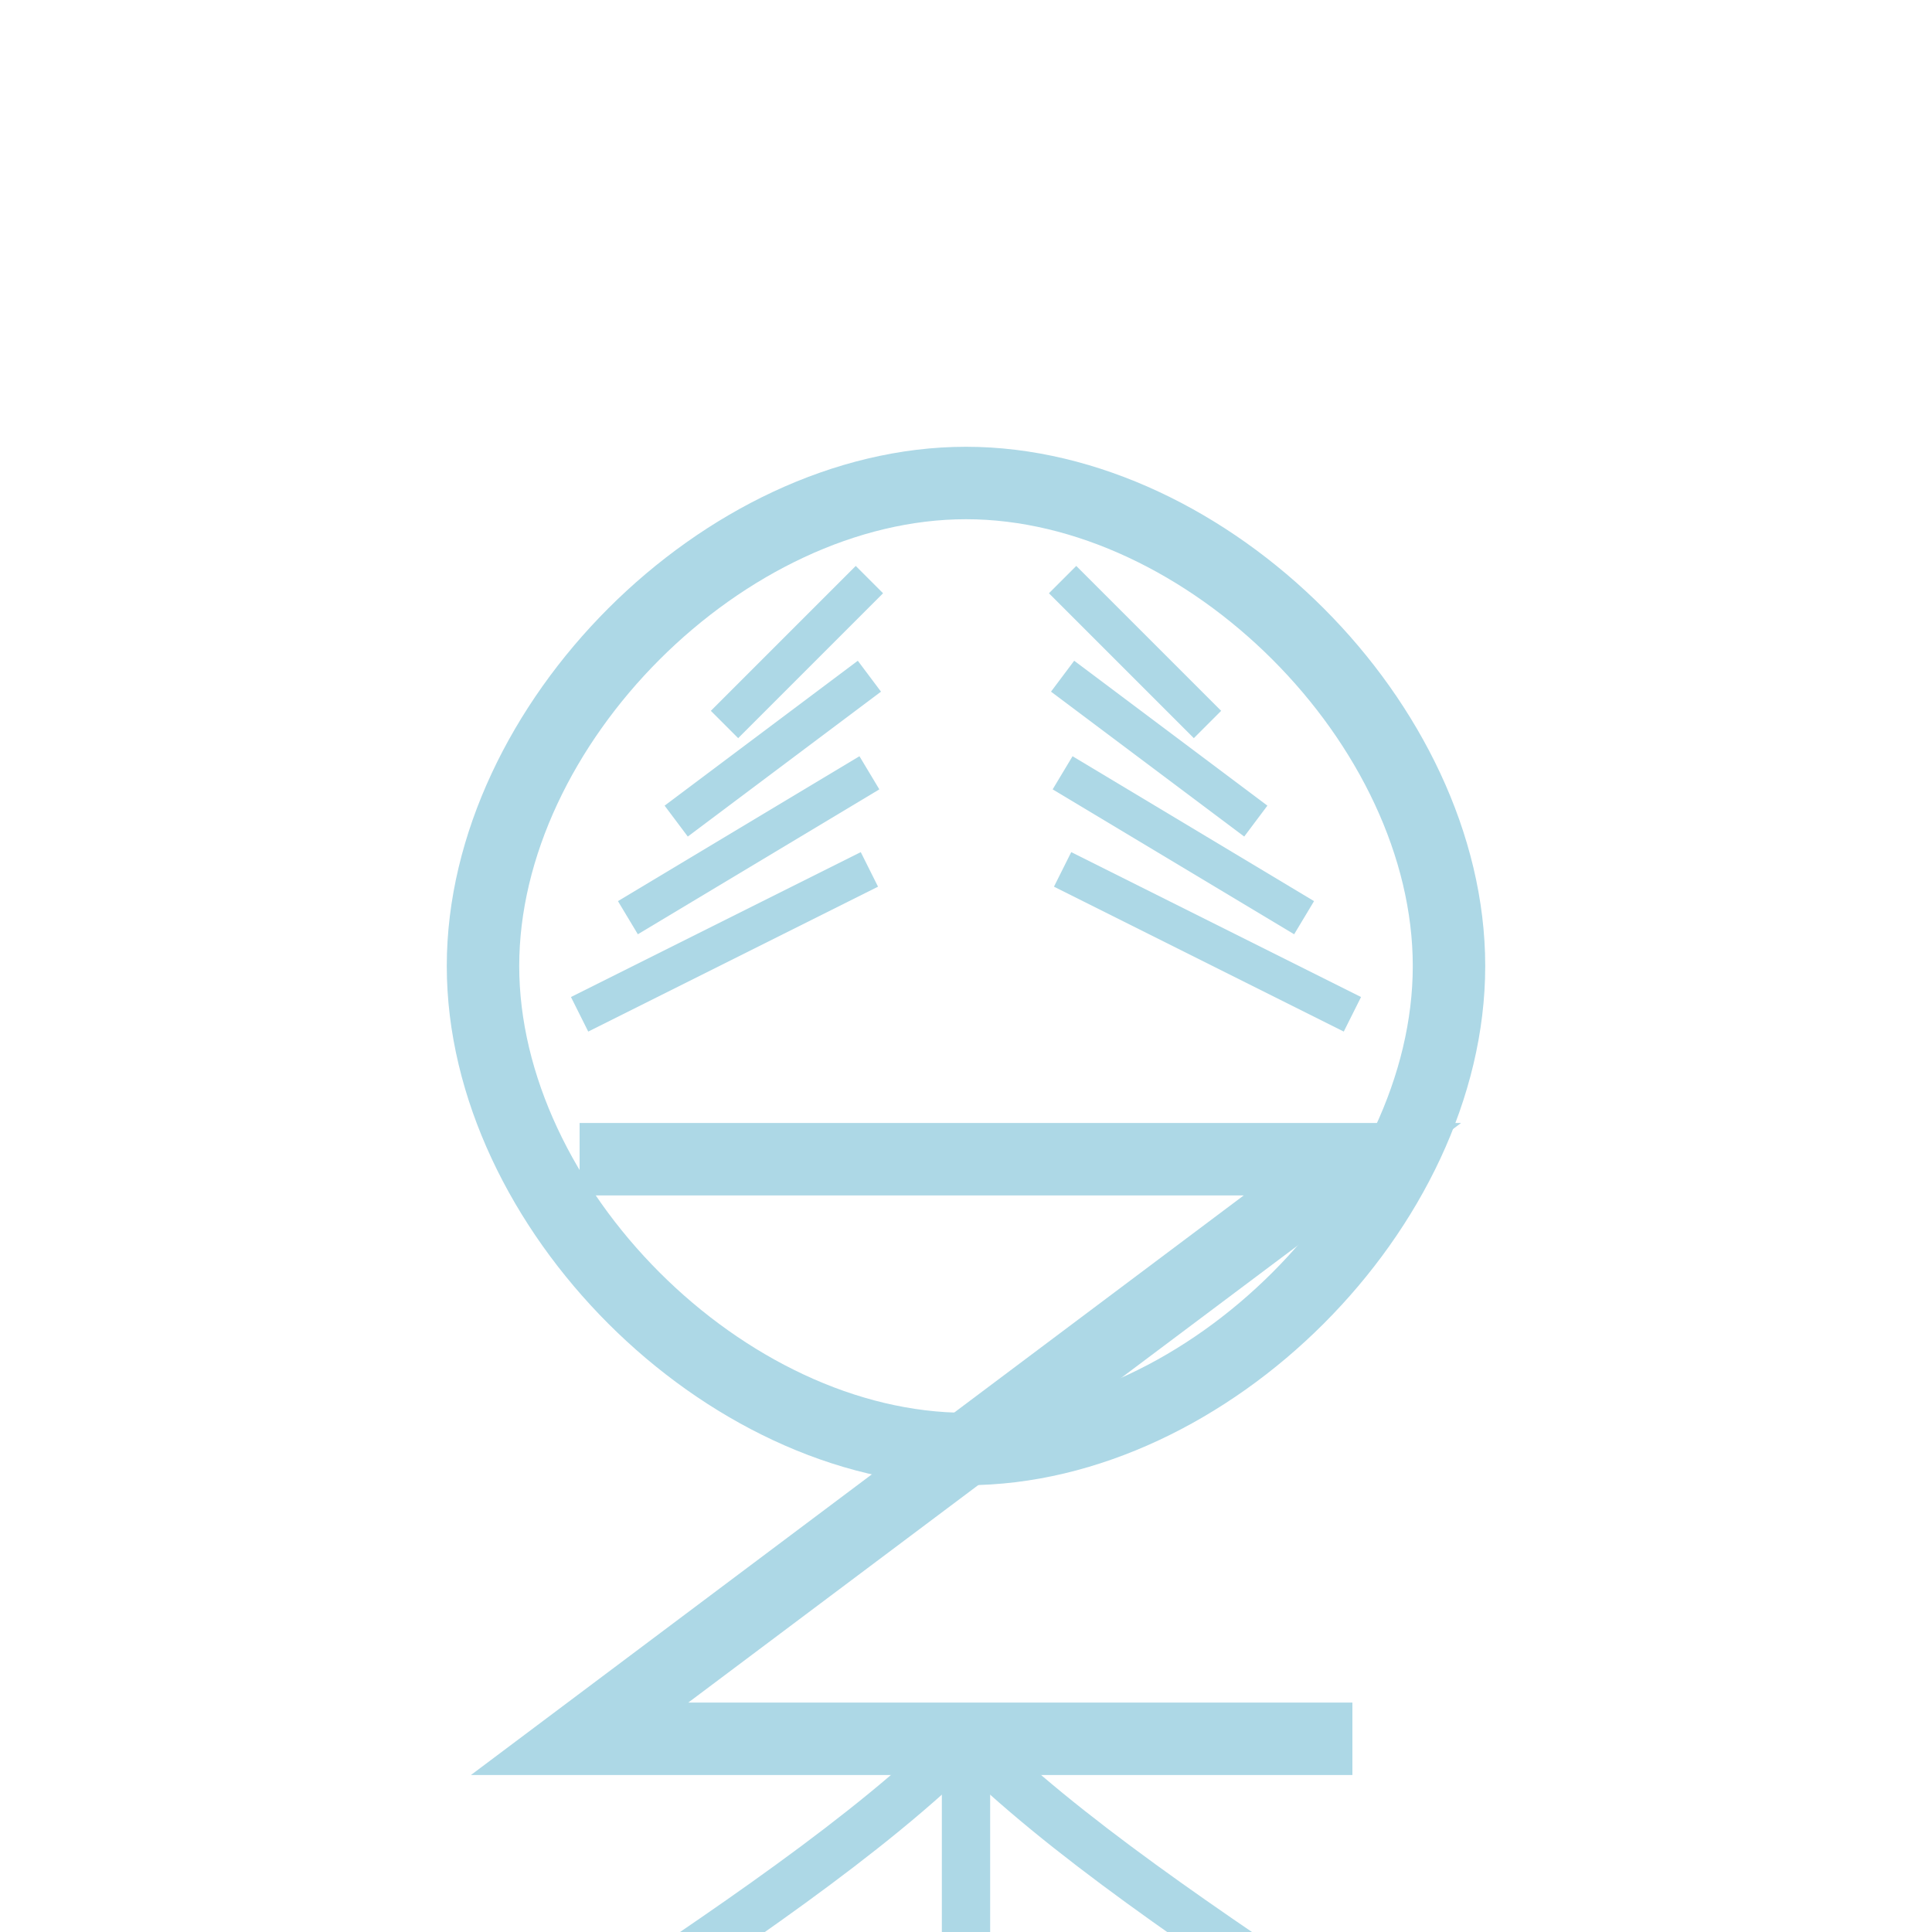
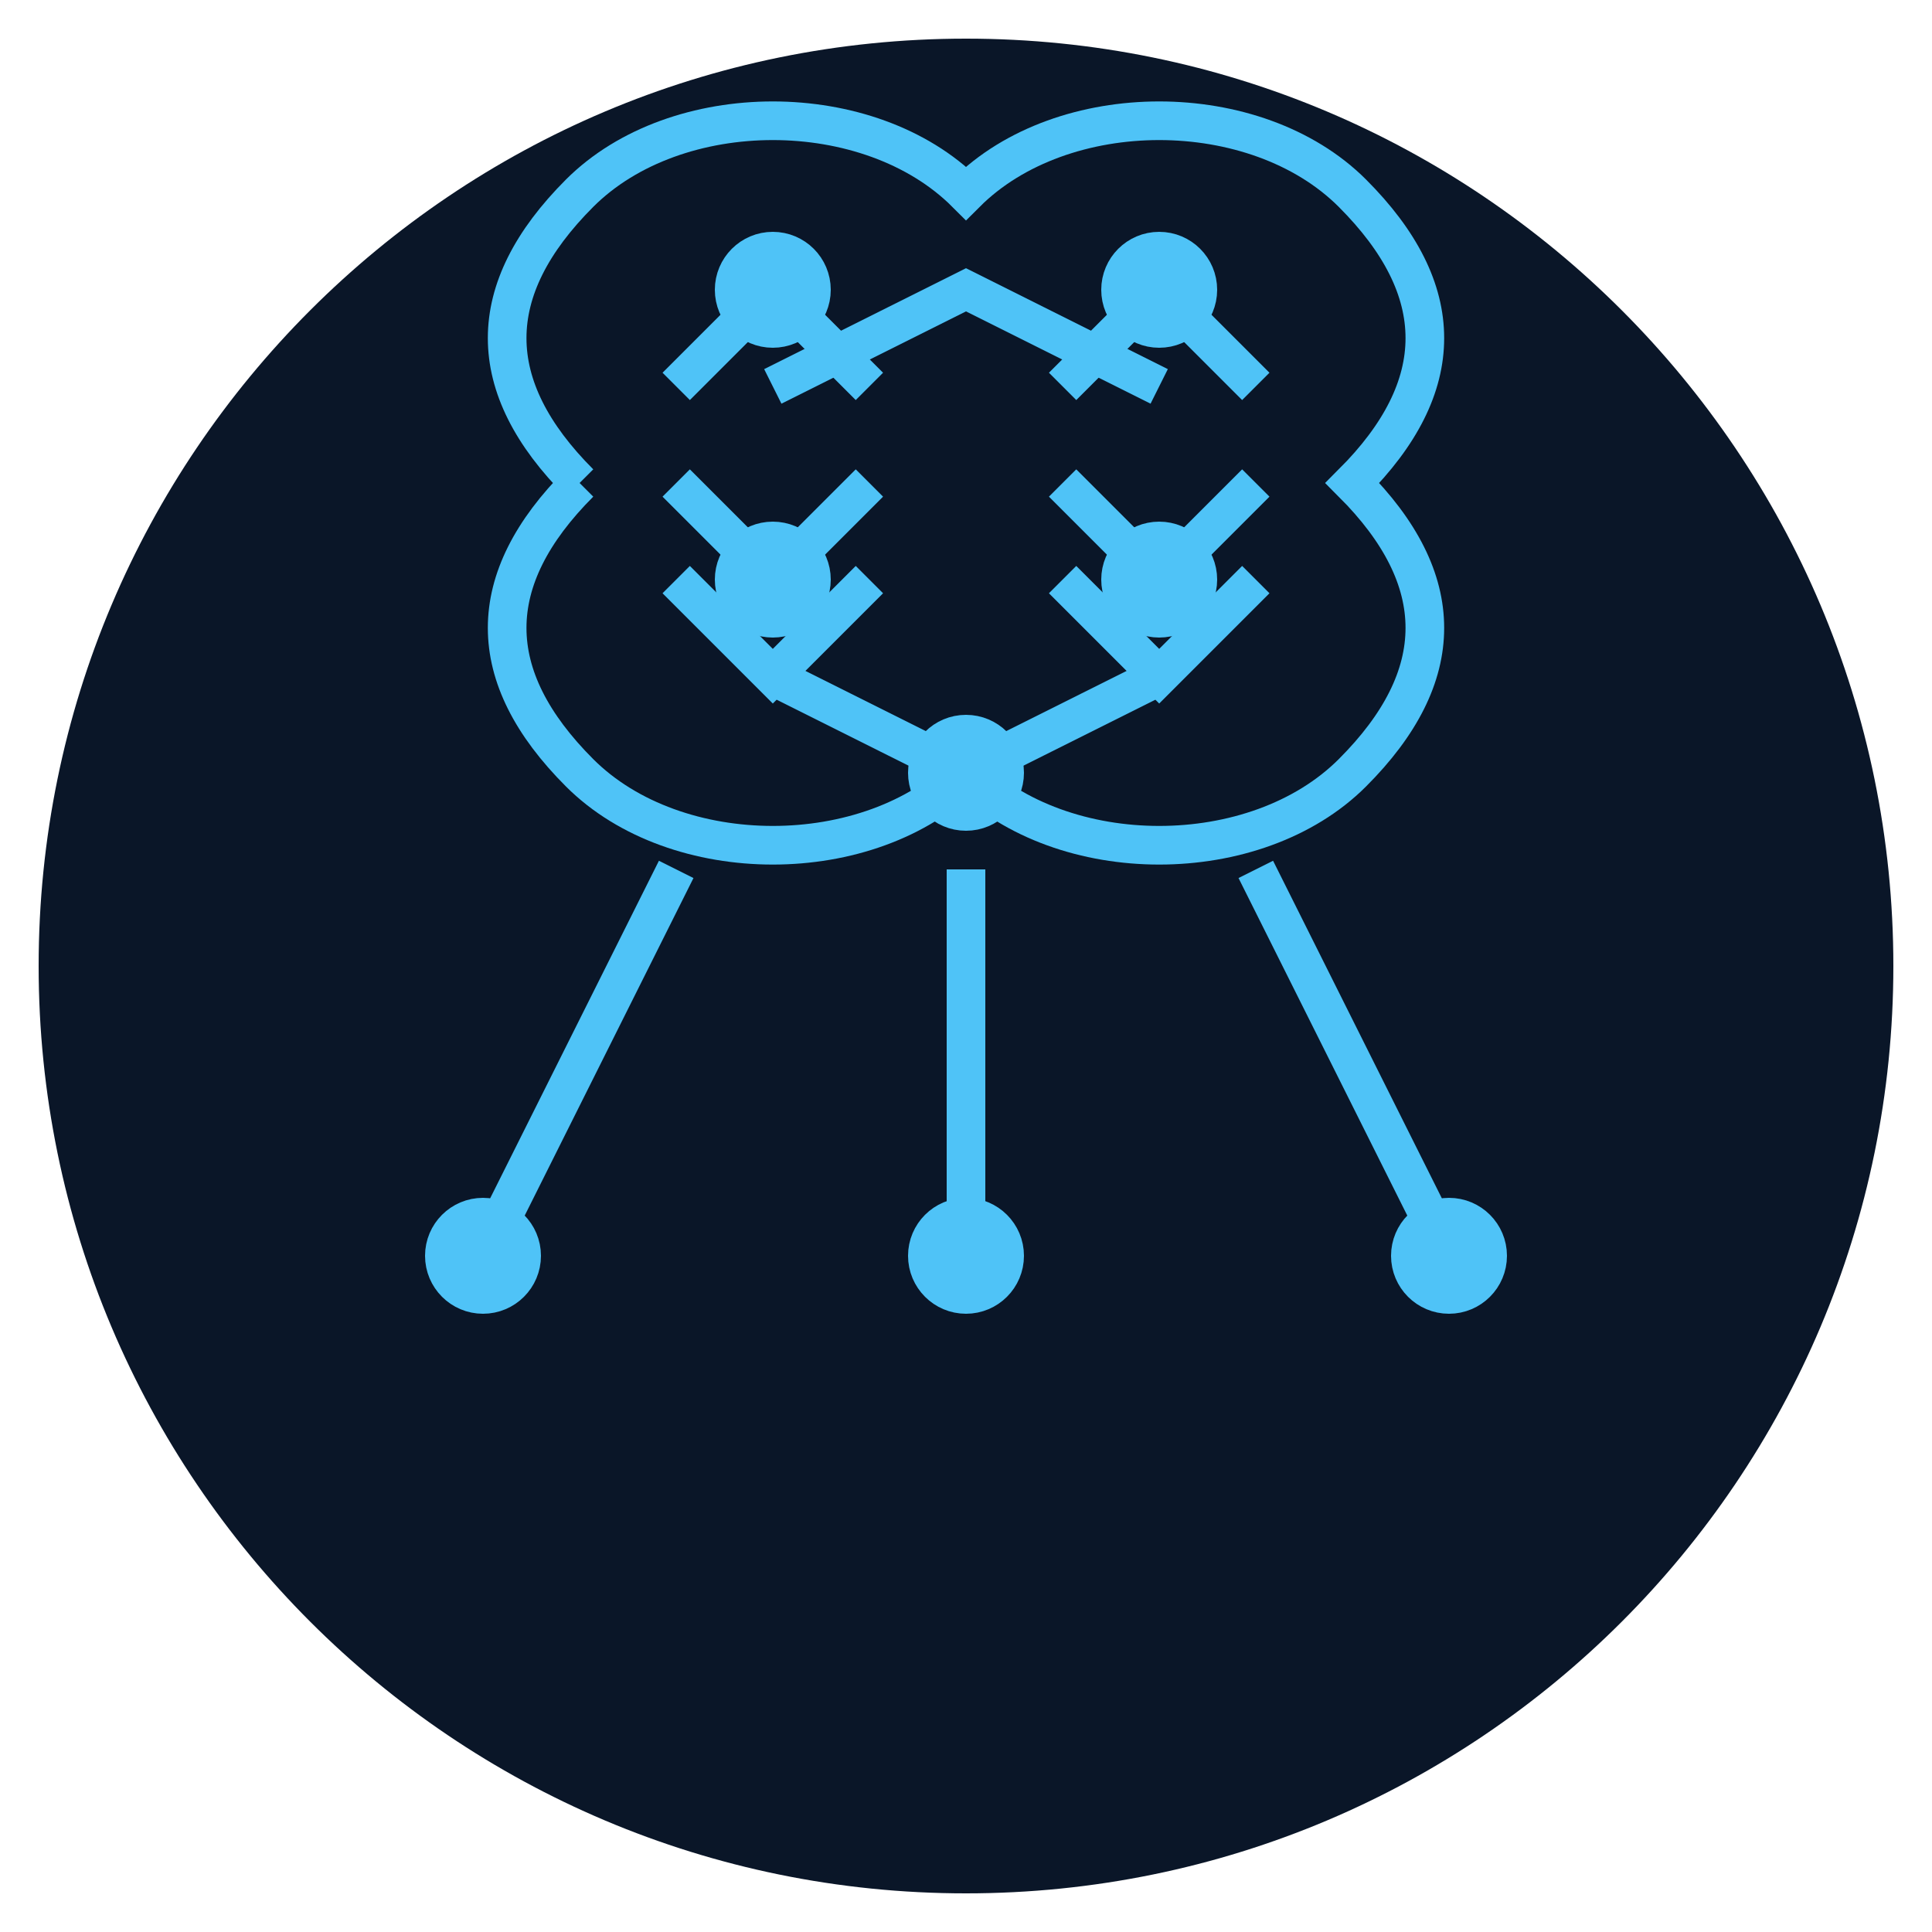
- <svg xmlns="http://www.w3.org/2000/svg" width="40" height="40" viewBox="0 0 40 40" fill="none">
-   <g transform="translate(5, 5)">
-     <path d="M15 5C10 5 5 10 5 15C5 20 10 25 15 25C20 25 25 20 25 15C25 10 20 5 15 5Z" stroke="#ADD8E6" stroke-width="1.5" fill="none" />
-     <path d="M13 7L10 10M13 9L9 12M13 11L8 14M13 13L7 16" stroke="#ADD8E6" stroke-width="0.8" />
-     <path d="M17 7L20 10M17 9L21 12M17 11L22 14M17 13L23 16" stroke="#ADD8E6" stroke-width="0.8" />
-     <path d="M7 19L23 19L7 31L23 31" stroke="#ADD8E6" stroke-width="1.5" fill="none" />
-     <path d="M15 31C13 33 10 35 7 37C5 39 3 41 3 43" stroke="#ADD8E6" stroke-width="1" fill="none" />
-     <path d="M15 31C17 33 20 35 23 37C25 39 27 41 27 43" stroke="#ADD8E6" stroke-width="1" fill="none" />
-     <path d="M15 31C15 33 15 35 15 37C15 39 15 41 15 43" stroke="#ADD8E6" stroke-width="1" fill="none" />
+ <svg xmlns="http://www.w3.org/2000/svg" viewBox="0 0 100 100" fill="none">
+   <circle cx="50" cy="50" r="48" fill="#0A1628" />
+   <g stroke="#4FC3F7" stroke-width="2" fill="none">
+     <path d="M30 25 C25 20 25 15 30 10 C35 5 45 5 50 10 C55 5 65 5 70 10 C75 15 75 20 70 25 C75 30 75 35 70 40 C65 45 55 45 50 40 C45 45 35 45 30 40 C25 35 25 30 30 25" />
+     <path d="M35 20 L40 15 L45 20" />
+     <path d="M55 20 L60 15 L65 20" />
+     <path d="M35 25 L40 30 L45 25" />
+     <path d="M55 25 L60 30 L65 25" />
+     <path d="M35 30 L40 35 L45 30" />
+     <path d="M55 30 L60 35 L65 30" />
+     <path d="M40 35 L50 40 L60 35" />
+     <path d="M40 20 L50 15 L60 20" />
+     <circle cx="40" cy="15" r="2" fill="#4FC3F7" />
+     <circle cx="60" cy="15" r="2" fill="#4FC3F7" />
+     <circle cx="40" cy="30" r="2" fill="#4FC3F7" />
+     <circle cx="60" cy="30" r="2" fill="#4FC3F7" />
+     <circle cx="50" cy="40" r="2" fill="#4FC3F7" />
+   </g>
+   <g stroke="#4FC3F7" stroke-width="2" fill="none">
+     <path d="M35 45 L30 55 L25 65" />
+     <path d="M50 45 L50 55 L50 65" />
+     <path d="M65 45 L70 55 L75 65" />
+     <circle cx="25" cy="65" r="2" fill="#4FC3F7" />
+     <circle cx="50" cy="65" r="2" fill="#4FC3F7" />
+     <circle cx="75" cy="65" r="2" fill="#4FC3F7" />
+   </g>
+   <g stroke="#4FC3F7" stroke-width="1" fill="none" opacity="0.6">
+     <line x1="35" y1="45" x2="35" y2="45" />
+     <line x1="50" y1="45" x2="50" y2="45" />
+     <line x1="65" y1="45" x2="65" y2="45" />
  </g>
</svg>
